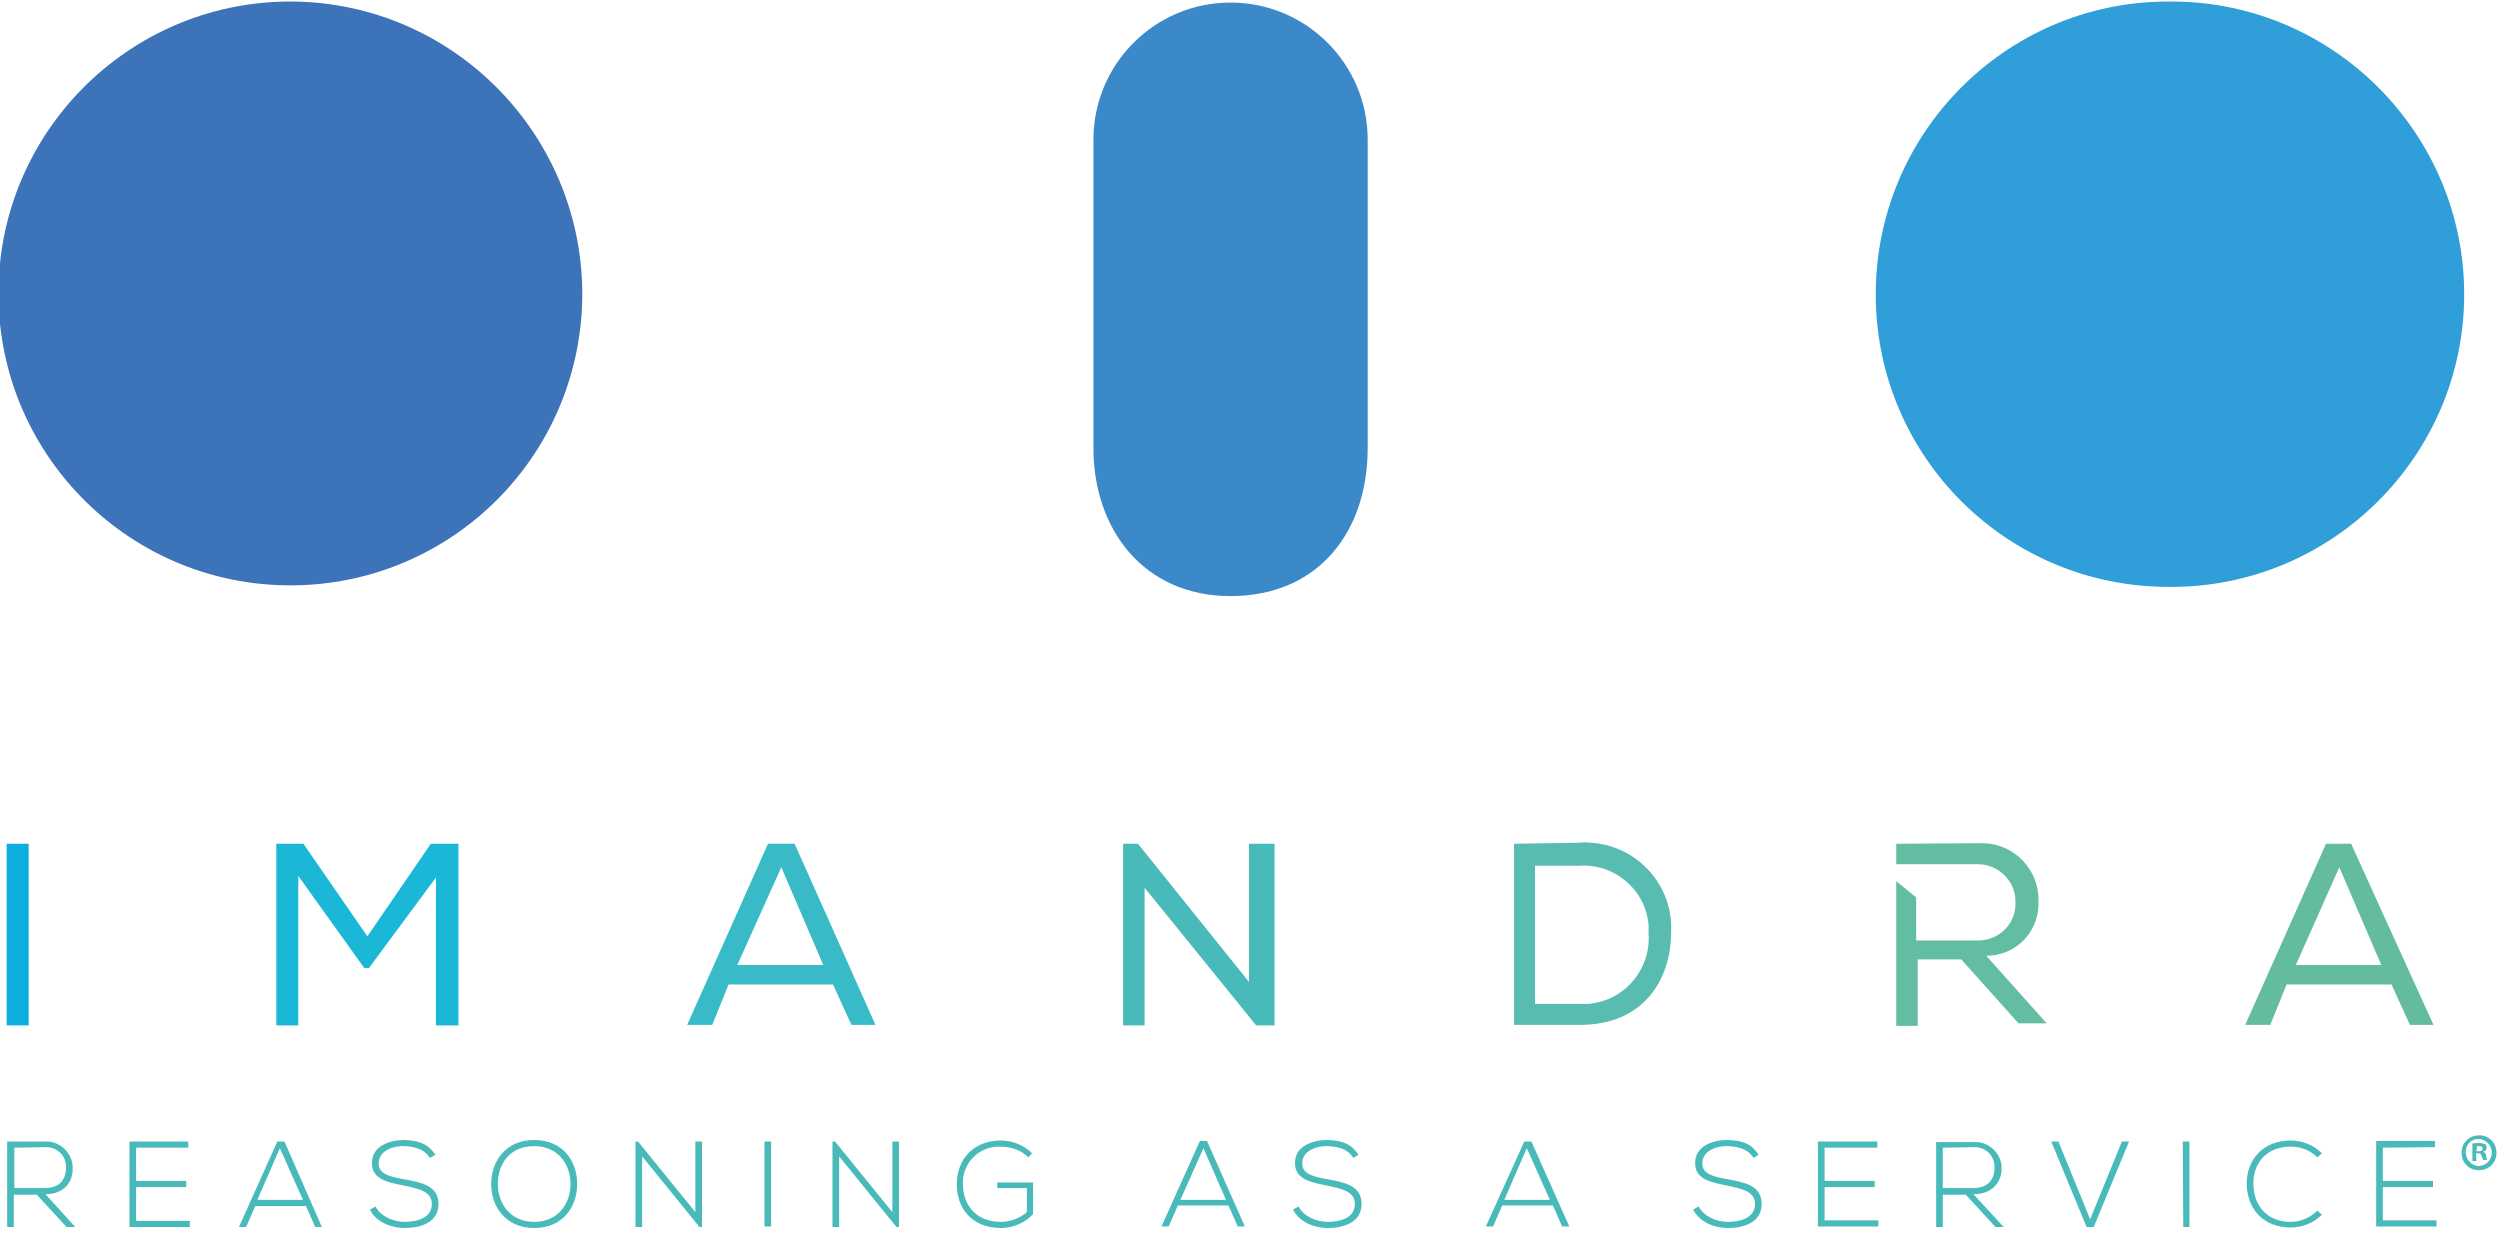
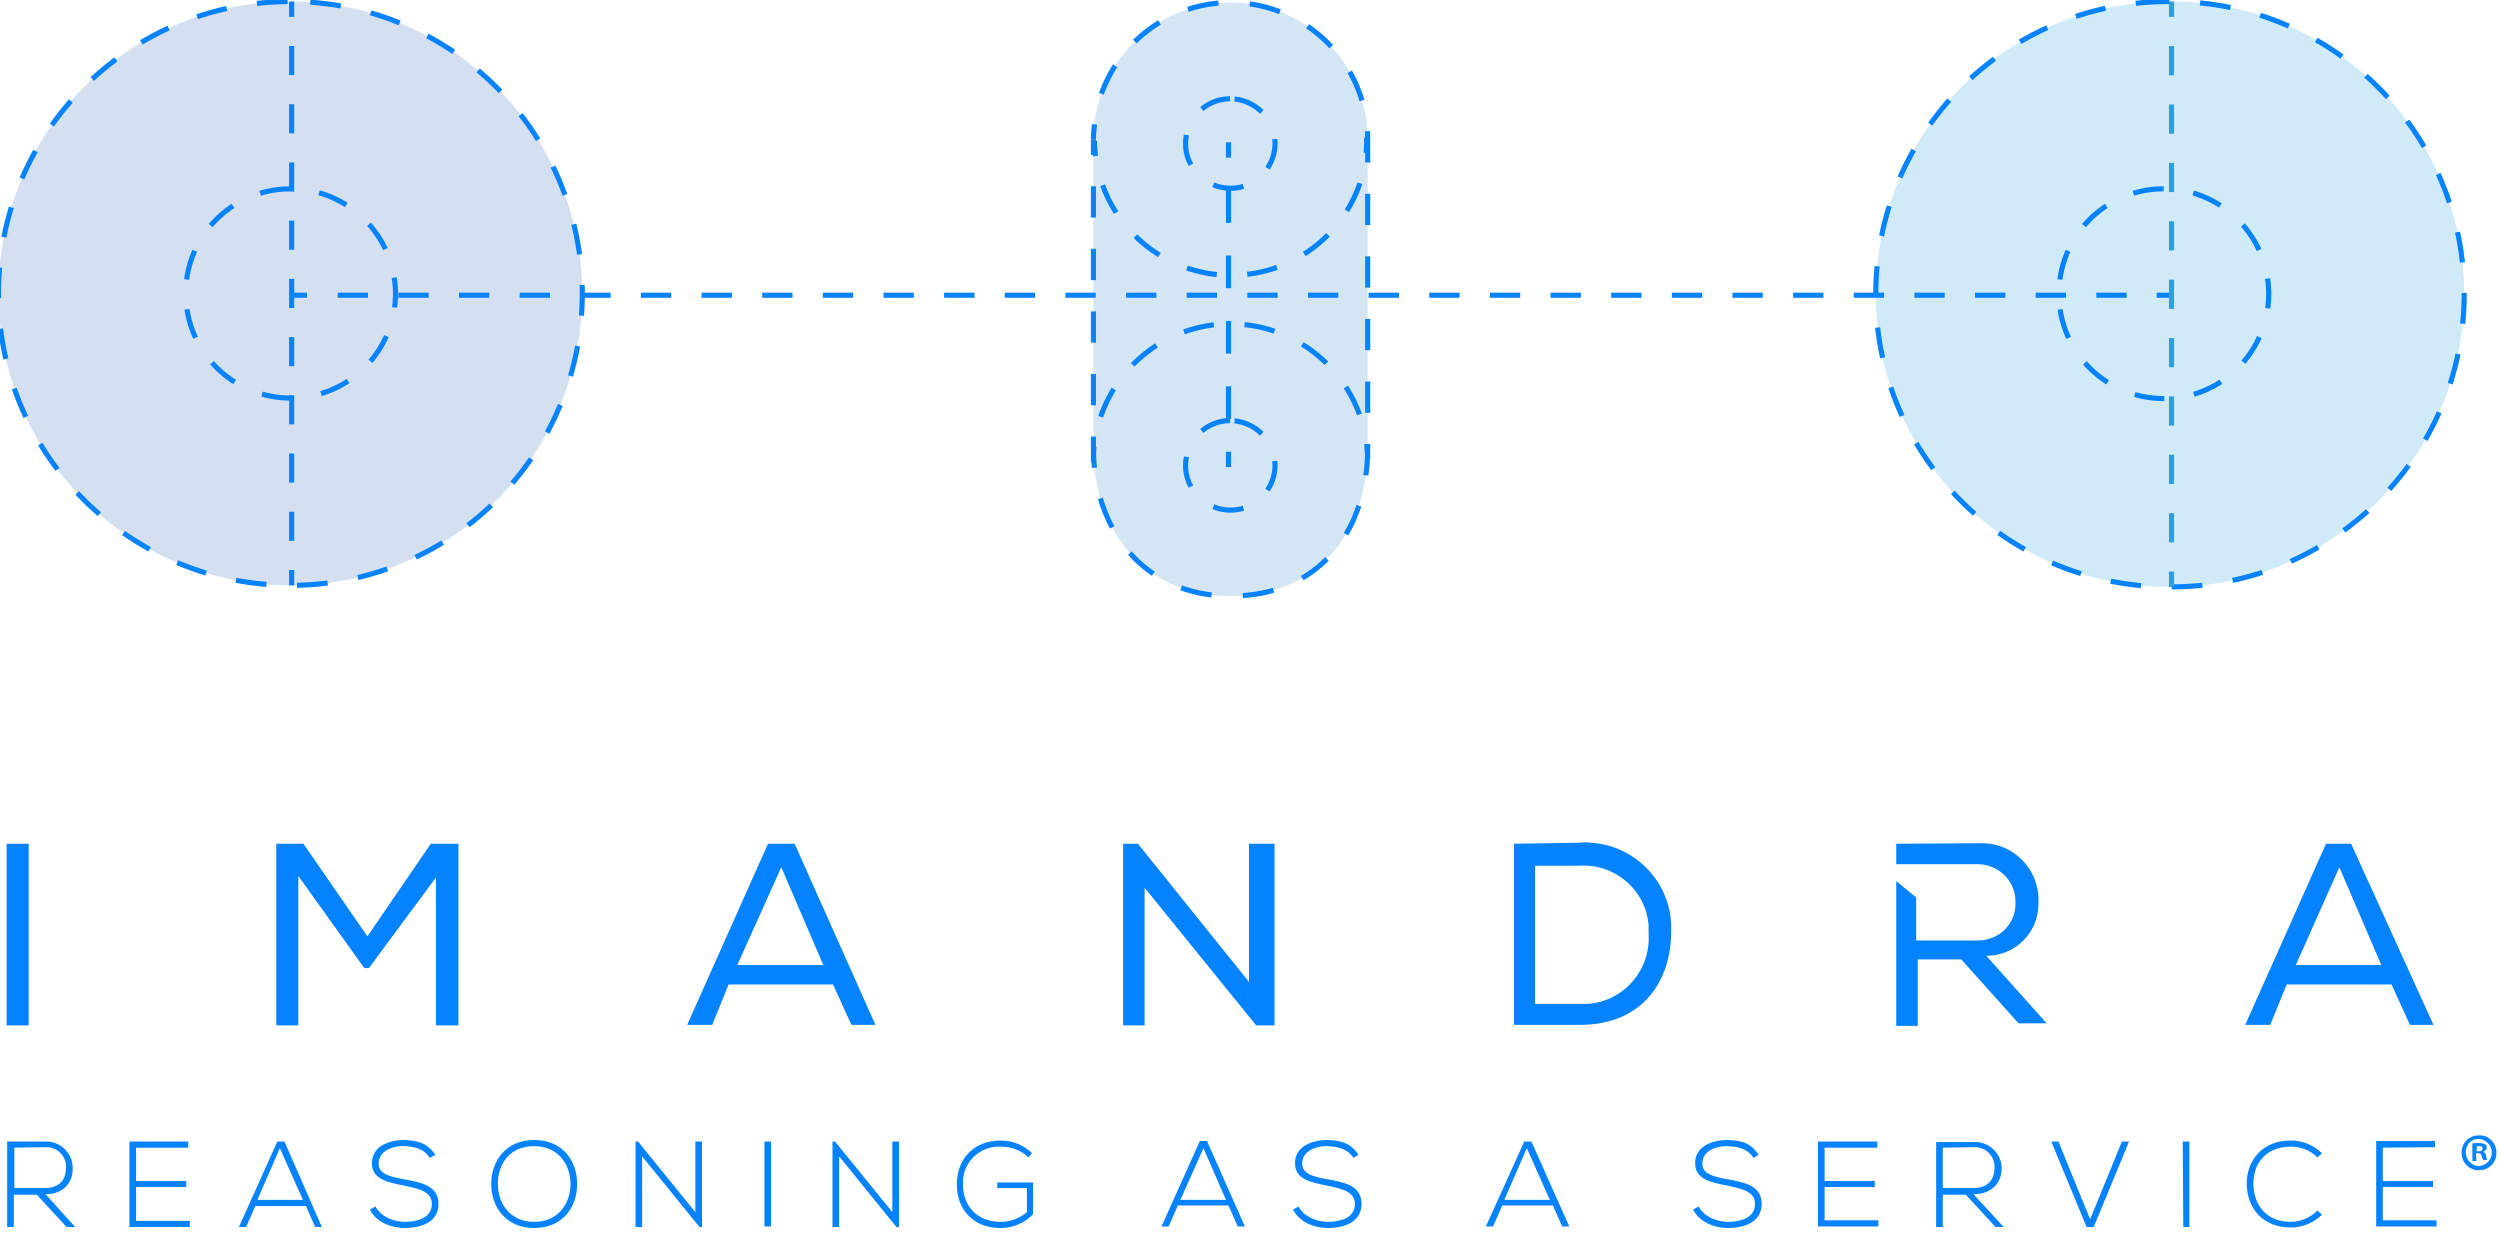
<svg xmlns="http://www.w3.org/2000/svg" version="1.1" id="Layer_1" x="0px" y="0px" width="488.6px" height="240.8px" viewBox="0 0 488.6 240.8" style="enable-background:new 0 0 488.6 240.8;" xml:space="preserve">
  <style type="text/css">
- 	.st0{fill:#3C73B9;}
- 	.st1{fill:#3C89C9;}
- 	.st2{fill:#2F9ED9;}
- 	.st3{fill:#0CAEE0;}
- 	.st4{fill:#1AB8D6;}
- 	.st5{fill:#39BAC7;}
- 	.st6{fill:#49BABA;}
- 	.st7{fill:#59BCB0;}
- 	.st8{fill:#62BDA3;}
- 	.st9{fill:#63BC9E;}
- 	.st10{fill-rule:evenodd;clip-rule:evenodd;fill:#49BABA;}
+ 	.st0{opacity:0.22;fill:#3C73B9;}
+ 	.st1{opacity:0.22;fill:#3C89C9;}
+ 	.st2{opacity:0.22;fill:#2F9ED9;}
+ 	.st3{fill:none;stroke:#0583FF;stroke-miterlimit:10;stroke-dasharray:6,6;}
+ 	.st4{fill:none;stroke:#0583FF;stroke-miterlimit:10;stroke-dasharray:5.848,5.848;}
+ 	.st5{fill:none;stroke:#0583FF;stroke-miterlimit:10;}
+ 	.st6{fill:none;stroke:#0583FF;stroke-miterlimit:10;stroke-dasharray:6.01,6.01;}
+ 	.st7{fill:none;stroke:#0583FF;stroke-miterlimit:10;stroke-dasharray:5.971,5.971;}
+ 	.st8{fill:none;stroke:#0583FF;stroke-miterlimit:10;stroke-dasharray:6.115,6.115;}
+ 	.st9{fill:#0583FF;}
+ 	.st10{fill-rule:evenodd;clip-rule:evenodd;fill:#0583FF;}
+ 	.st11{fill:none;stroke:#0583FF;stroke-miterlimit:10;stroke-dasharray:5.926,5.926;}
+ 	.st12{fill:none;stroke:#0583FF;stroke-miterlimit:10;stroke-dasharray:6.392,6.392;}
+ 	.st13{fill:none;stroke:#0583FF;stroke-miterlimit:10;stroke-dasharray:5.689,5.689;}
+ 	.st14{fill:none;stroke:#2F9ED9;stroke-miterlimit:10;}
+ 	.st15{fill:none;stroke:#2F9ED9;stroke-miterlimit:10;stroke-dasharray:5.705,5.705;}
</style>
-   <g id="Page-1">
-     <g id="imandra.ai-desktop">
-       <g id="Group-2">
-         <g id="Imandra-gradient-logo-blue">
-           <g id="Group-2-2">
-             <path id="Fill-6" class="st0" d="M56.2,0.3C24.8,0.6-0.6,26.3-0.3,57.9c0.3,31.4,26,56.8,57.6,56.5c31.5-0.3,56.8-26,56.5-57.6       c-0.4-31-25.5-56.2-56.6-56.5H56.2z" />
-             <path id="Fill-12" class="st1" d="M213.7,27.3v60.3c0,15.7,9.7,28.9,26.8,28.9s26.8-12.5,26.8-28.9V27.3       c0-14.8-12-26.8-26.8-26.8C225.7,0.5,213.7,12.5,213.7,27.3" />
-             <path id="Fill-9" class="st2" d="M423.4,0.3c-31.5,0.2-57,25.9-56.8,57.6c0.2,31.6,25.9,57,57.6,56.8l0,0       c31.5,0.1,57.3-25.5,57.4-57s-25.5-57.3-57-57.4L423.4,0.3z" />
-             <polygon id="Fill-15" class="st3" points="1.3,200.4 5.6,200.4 5.6,164.9 1.3,164.9      " />
-             <polygon id="Fill-17" class="st4" points="84.2,164.9 71.8,183 59.3,164.9 54,164.9 54,200.4 58.3,200.4 58.3,171.2        71.2,189.2 72.1,189.2 85.2,171.5 85.2,200.4 89.6,200.4 89.6,164.9      " />
-             <path id="Fill-20" class="st5" d="M150.1,164.9l-15.8,35.4h4.9l3.2-7.9h20.4l3.6,7.9h4.7l-15.8-35.4H150.1z M152.7,169.5       l8.2,19.1h-16.8L152.7,169.5z" />
-             <polygon id="Fill-23" class="st6" points="244.1,164.9 244.1,191.9 222.4,164.9 219.5,164.9 219.5,200.4 223.7,200.4        223.7,173.5 245.5,200.4 249.1,200.4 249.1,164.9      " />
-             <path id="Fill-26" class="st7" d="M295.9,164.9v35.4h12.9c12.5,0,17.8-8.9,17.8-18.1c0.5-9.1-6.6-17-15.8-17.5l0,0l0,0       c-0.6-0.1-1.3-0.1-2,0L295.9,164.9z M300,169.2h8.6c6.9-0.5,13.1,4.7,13.6,11.7l0,0v0.1c0,0.4,0,0.9,0,1.4       c0.5,7.1-4.8,13.3-11.9,13.8c-0.5,0-1.1,0-1.6,0H300V169.2z" />
-             <path id="Fill-29" class="st8" d="M370.6,164.9v4h16.1c4,0.1,7.3,3.4,7.2,7.4v0.2c0.1,3.9-3,7.1-6.9,7.3c-0.3,0-0.7,0-1,0       h-11.5v-8.4l-3.9-3.2v28.3h4.2v-13h8.5l11.2,12.5h5.5l-11.8-13.2c5.6,0,10.1-4.4,10.2-10v-0.8c0.1-6.1-4.8-11.1-10.8-11.2l0,0       h-1L370.6,164.9z" />
-             <path id="Fill-32" class="st9" d="M454.6,164.9l-15.8,35.4h4.9l3.2-7.9h20.5l3.6,7.9h4.6l-16.1-35.4H454.6z M457.2,169.5       l8.2,19.1h-16.7L457.2,169.5z" />
-           </g>
-         </g>
-       </g>
+   <path id="Fill-6" class="st0" d="M56.2,0.3C24.8,0.6-0.6,26.3-0.3,57.9c0.3,31.4,26,56.8,57.6,56.5c31.5-0.3,56.8-26,56.5-57.6  c-0.4-31-25.5-56.2-56.6-56.5C57.2,0.3,56.2,0.3,56.2,0.3z" />
+   <path id="Fill-12" class="st1" d="M213.7,27.3v60.3c0,15.7,9.7,28.9,26.8,28.9s26.8-12.5,26.8-28.9V27.3c0-14.8-12-26.8-26.8-26.8  C225.7,0.5,213.7,12.5,213.7,27.3" />
+   <path id="Fill-9" class="st2" d="M423.4,0.3c-31.5,0.2-57,25.9-56.8,57.6c0.2,31.6,25.9,57,57.6,56.8l0,0  c31.5,0.1,57.3-25.5,57.4-57s-25.5-57.3-57-57.4L423.4,0.3z" />
+   <path id="Fill-6_1_" class="st3" d="M56.2,0.3C24.8,0.6-0.6,26.3-0.3,57.9c0.3,31.4,26,56.8,57.6,56.5c31.5-0.3,56.8-26,56.5-57.6  c-0.4-31-25.5-56.2-56.6-56.5C57.2,0.3,56.2,0.3,56.2,0.3z" />
+   <g id="Fill-6_4_">
+     <path class="st4" d="M56.6,36.9C45.3,37,36.2,46.2,36.3,57.5c0.1,11.3,9.3,20.4,20.7,20.3c11.3-0.1,20.4-9.3,20.3-20.7   C77.1,46,68.1,37,56.9,36.9H56.6z" />
+   </g>
+   <path id="Fill-6_3_" class="st3" d="M240.4,19.3c-4.8,0-8.7,4-8.7,8.8c0,4.8,4,8.7,8.8,8.7c4.8,0,8.7-4,8.7-8.8  c-0.1-4.8-3.9-8.6-8.7-8.7C240.6,19.3,240.4,19.3,240.4,19.3z" />
+   <path id="Fill-6_11_" class="st3" d="M240.4,82.2c-4.8,0-8.7,4-8.7,8.8c0,4.8,4,8.7,8.8,8.7c4.8,0,8.7-4,8.7-8.8  c-0.1-4.8-3.9-8.6-8.7-8.7C240.6,82.2,240.4,82.2,240.4,82.2z" />
+   <g id="Fill-6_5_">
+     <path class="st4" d="M422.7,36.9c-11.3,0.1-20.4,9.3-20.3,20.7c0.1,11.3,9.3,20.4,20.7,20.3c11.3-0.1,20.4-9.3,20.3-20.7   c-0.1-11.1-9.2-20.2-20.3-20.3H422.7z" />
+   </g>
+   <g id="Fill-6_6_">
+     <g>
+       <path class="st5" d="M267.3,89.8c0-1-0.1-2-0.2-3" />
+       <path class="st6" d="M265.7,81c-3.7-10.2-13.5-17.6-25-17.7h-0.5c-12.7,0.1-23.3,9.1-25.9,21.1" />
+       <path class="st5" d="M213.8,87.3c-0.1,1-0.1,2-0.1,3" />
    </g>
  </g>
+   <g id="Fill-6_2_">
+     <g>
+       <path class="st5" d="M213.9,27.5c0,1,0.1,2,0.2,3" />
+       <path class="st7" d="M215.5,36.2c3.7,10.3,13.7,17.7,25.3,17.6c12.7-0.1,23.2-9,25.8-20.9" />
+       <path class="st5" d="M267,29.9c0.1-1,0.1-2,0.1-3" />
+     </g>
+   </g>
+   <g id="Fill-12_1_">
+     <g>
+       <line class="st5" x1="213.7" y1="27.3" x2="213.7" y2="30.3" />
+       <path class="st8" d="M213.7,36.4v51.2c0,15.7,9.7,28.9,26.8,28.9s26.8-12.5,26.8-28.9V27.3c0-14.8-12-26.8-26.8-26.8    c-12.7,0-23.4,8.9-26.1,20.8" />
+       <path class="st5" d="M213.9,24.3c-0.1,1-0.2,2-0.2,3" />
+     </g>
+   </g>
+   <path id="Fill-9_1_" class="st3" d="M423.4,0.3c-31.5,0.2-57,25.9-56.8,57.6c0.2,31.6,25.9,57,57.6,56.8l0,0  c31.5,0.1,57.3-25.5,57.4-57s-25.5-57.3-57-57.4L423.4,0.3z" />
+   <polygon id="Fill-15" class="st9" points="1.3,200.4 5.6,200.4 5.6,164.9 1.3,164.9 " />
+   <polygon id="Fill-17" class="st9" points="84.2,164.9 71.8,183 59.3,164.9 54,164.9 54,200.4 58.3,200.4 58.3,171.2 71.2,189.2   72.1,189.2 85.2,171.5 85.2,200.4 89.6,200.4 89.6,164.9 " />
+   <path id="Fill-20" class="st9" d="M150.1,164.9l-15.8,35.4h4.9l3.2-7.9h20.4l3.6,7.9h4.7l-15.8-35.4H150.1z M152.7,169.5l8.2,19.1  h-16.8L152.7,169.5z" />
+   <polygon id="Fill-23" class="st9" points="244.1,164.9 244.1,191.9 222.4,164.9 219.5,164.9 219.5,200.4 223.7,200.4 223.7,173.5   245.5,200.4 249.1,200.4 249.1,164.9 " />
+   <path id="Fill-26" class="st9" d="M295.9,164.9v35.4h12.9c12.5,0,17.8-8.9,17.8-18.1c0.5-9.1-6.6-17-15.8-17.5l0,0l0,0  c-0.6-0.1-1.3-0.1-2,0L295.9,164.9z M300,169.2h8.6c6.9-0.5,13.1,4.7,13.6,11.7l0,0v0.1c0,0.4,0,0.9,0,1.4  c0.5,7.1-4.8,13.3-11.9,13.8c-0.5,0-1.1,0-1.6,0H300V169.2z" />
+   <path id="Fill-29" class="st9" d="M370.6,164.9v4h16.1c4,0.1,7.3,3.4,7.2,7.4v0.2c0.1,3.9-3,7.1-6.9,7.3c-0.3,0-0.7,0-1,0h-11.5  v-8.4l-3.9-3.2v28.3h4.2v-13h8.5l11.2,12.5h5.5l-11.8-13.2c5.6,0,10.1-4.4,10.2-10V176c0.1-6.1-4.8-11.1-10.8-11.2l0,0h-1  L370.6,164.9z" />
+   <path id="Fill-32" class="st9" d="M454.6,164.9l-15.8,35.4h4.9l3.2-7.9h20.5l3.6,7.9h4.6l-16.1-35.4H454.6z M457.2,169.5l8.2,19.1  h-16.7L457.2,169.5z" />
  <path id="Fill-1" class="st10" d="M465.7,224.3v6.5h9.8v1.2h-9.8v6.5h10.5v1.2h-11.8V223h11.5v1.2L465.7,224.3z M452.9,236.6  l0.9,0.8c-1.6,1.6-3.8,2.5-6.1,2.5c-5.6,0-8.5-3.9-8.6-8.4s2.9-8.6,8.6-8.6c2.3,0,4.5,0.9,6.1,2.5l-0.9,0.8  c-1.4-1.4-3.2-2.1-5.2-2.1c-4.9,0-7.4,3.4-7.3,7.4s2.5,7.3,7.3,7.3C449.6,238.8,451.5,238,452.9,236.6L452.9,236.6z M426.7,239.8  h1.2v-16.7h-1.3L426.7,239.8z M414.7,223.1h1.4l-6.9,16.7h-1.4l-6.9-16.7h1.4l6.2,15.2L414.7,223.1z M379.7,224.3v7.9h5.9  c2.9,0,4.2-1.6,4.2-4c0.1-2.1-1.5-3.9-3.7-4l0,0L379.7,224.3L379.7,224.3z M385.7,233.4l5.9,6.4H390l-5.8-6.3h-4.5v6.3h-1.3v-16.6  h7.3c2.8-0.2,5.3,2,5.5,4.8c0,0.1,0,0.3,0,0.4C391.2,231,389.4,233.4,385.7,233.4L385.7,233.4z M356.6,224.3v6.5h9.8v1.2h-9.8v6.5  h10.5v1.2h-11.8v-16.6h11.6v1.2L356.6,224.3z M343.7,225.7l-1,0.6c-1.2-1.9-3.2-2.2-5-2.3s-5,0.7-5,3.4c0,2.1,2.3,2.6,5.1,3.1  c3.2,0.6,6.5,1.2,6.5,4.8c0,3.8-3.8,4.7-6.6,4.7c-2.6,0-5.5-1.1-6.8-3.6l1.1-0.6c1,2,3.6,3,5.7,3s5.3-0.6,5.3-3.5  c0-2.5-2.7-3-5.5-3.6c-3-0.6-6.2-1.2-6.2-4.3c-0.1-3.5,3.6-4.6,6.3-4.6C340.1,222.9,342.1,223.2,343.7,225.7L343.7,225.7z   M294,234.5h8.9l-4.5-10.1L294,234.5z M306.7,239.7h-1.4l-1.8-4.1h-9.9l-1.8,4.1h-1.4l7.5-16.6h1.4L306.7,239.7z M265.5,225.7  l-1,0.6c-1.2-1.9-3.2-2.2-5-2.3s-5,0.7-5,3.4c0,2.1,2.3,2.6,5.1,3.1c3.2,0.6,6.5,1.2,6.5,4.8c0,3.8-3.8,4.7-6.6,4.7  c-2.6,0-5.5-1.1-6.8-3.6l1.1-0.6c1,2,3.6,3,5.7,3s5.3-0.6,5.3-3.5c0-2.5-2.7-3-5.5-3.6c-3-0.6-6.2-1.2-6.2-4.3  c-0.1-3.5,3.6-4.6,6.3-4.6C261.8,222.9,263.9,223.2,265.5,225.7L265.5,225.7z M230.7,234.5h8.9l-4.4-10.1L230.7,234.5z M243.3,239.7  h-1.4l-1.8-4.1h-9.9l-1.8,4.1H227l7.5-16.7h1.4L243.3,239.7z M201.7,225.4l-0.7,0.8c-1.4-1.4-3.4-2.1-5.4-2.1  c-3.9-0.2-7.2,2.8-7.4,6.6c0,0.3,0,0.5,0,0.8c0,3.9,2.5,7.3,7.4,7.3c1.9,0,3.7-0.7,5.1-1.9v-4.7h-5.8v-1.1h7v6.2  c-1.6,1.7-3.9,2.7-6.3,2.7c-5.7,0-8.6-3.9-8.6-8.5c0-5.2,3.5-8.6,8.6-8.6C197.9,222.9,200.1,223.8,201.7,225.4L201.7,225.4z   M162.7,223.1h0.5l11.2,13.8v-13.8h1.3v16.7h-0.5L164,226v13.8h-1.3V223.1z M149.4,239.7h1.3v-16.6h-1.3V239.7z M124.2,223.1h0.5  l11.2,13.8v-13.8h1.3v16.7h-0.5L125.5,226v13.8h-1.3V223.1z M104.4,224c-4.8,0-7.1,3.5-7.1,7.4c0,3.8,2.4,7.4,7.1,7.4  c4.8,0,7.1-3.7,7.1-7.4S109.2,224,104.4,224L104.4,224z M104.4,222.8c5.6,0,8.4,4.1,8.4,8.6s-2.8,8.6-8.4,8.6s-8.4-4.2-8.4-8.6  S98.8,222.8,104.4,222.8L104.4,222.8z M85.1,225.7l-1.1,0.6c-1.2-1.9-3.2-2.2-5-2.3s-5,0.7-5,3.4c0,2.1,2.3,2.6,5.1,3.1  c3.2,0.6,6.6,1.2,6.6,4.8c0,3.8-3.8,4.7-6.6,4.7c-2.6,0-5.6-1.1-6.8-3.6l1.1-0.6c1,2,3.6,3,5.7,3s5.3-0.6,5.3-3.5  c0-2.5-2.7-3-5.5-3.6c-3-0.6-6.2-1.2-6.2-4.3c-0.1-3.5,3.6-4.6,6.3-4.6C81.3,222.9,83.4,223.2,85.1,225.7z M50.3,234.5h8.9  l-4.5-10.1L50.3,234.5z M62.9,239.8h-1.3l-1.8-4.1h-9.9l-1.8,4.1h-1.4l7.5-16.7h1.4L62.9,239.8z M26.6,224.3v6.5h9.8v1.2h-9.8v6.6  h10.5v1.2H25.3v-16.7h11.5v1.2H26.6z M2.8,224.3v7.9h5.9c2.9,0,4.2-1.6,4.2-4c0.1-2.1-1.5-3.9-3.7-4l0,0L2.8,224.3L2.8,224.3z   M8.9,233.4l5.8,6.4H13l-5.8-6.3H2.7v6.3H1.4v-16.7h7.3c2.8-0.2,5.3,2,5.5,4.8c0,0.1,0,0.2,0,0.4C14.3,231,12.5,233.4,8.9,233.4z" />
-   <path class="st6" d="M487.9,225.2c0.1,1.9-1.4,3.5-3.3,3.5c-1.9,0.1-3.5-1.4-3.5-3.3c-0.1-1.9,1.4-3.5,3.3-3.5h0.1  C486.3,221.8,487.9,223.3,487.9,225.2C487.9,225.1,487.9,225.1,487.9,225.2z M481.9,225.2c0,1.4,1.1,2.6,2.5,2.7h0.1  c1.5-0.1,2.6-1.4,2.5-2.8c-0.1-1.4-1.2-2.4-2.5-2.5C483.1,222.5,481.9,223.6,481.9,225.2C481.9,225.1,481.9,225.1,481.9,225.2z   M484,226.9h-0.8v-3.4c0.4-0.1,0.9-0.1,1.3-0.1s0.8,0.1,1.2,0.2c0.2,0.2,0.3,0.4,0.3,0.7c0,0.4-0.3,0.7-0.7,0.8l0,0  c0.3,0.1,0.6,0.4,0.6,0.8c0,0.3,0.1,0.6,0.2,0.8h-0.8c-0.1-0.3-0.2-0.5-0.3-0.8c-0.1-0.4-0.3-0.5-0.7-0.5h-0.4L484,226.9z M484,225  h0.4c0.4,0,0.8-0.1,0.8-0.5s-0.2-0.5-0.7-0.5c-0.1,0-0.3,0-0.4,0L484,225L484,225z" />
+   <path class="st9" d="M487.9,225.2c0.1,1.9-1.4,3.5-3.3,3.5c-1.9,0.1-3.5-1.4-3.5-3.3c-0.1-1.9,1.4-3.5,3.3-3.5h0.1  C486.3,221.8,487.9,223.3,487.9,225.2C487.9,225.1,487.9,225.1,487.9,225.2z M481.9,225.2c0,1.4,1.1,2.6,2.5,2.7h0.1  c1.5-0.1,2.6-1.4,2.5-2.8c-0.1-1.4-1.2-2.4-2.5-2.5C483.1,222.5,481.9,223.6,481.9,225.2C481.9,225.1,481.9,225.1,481.9,225.2z   M484,226.9h-0.8v-3.4c0.4-0.1,0.9-0.1,1.3-0.1s0.8,0.1,1.2,0.2c0.2,0.2,0.3,0.4,0.3,0.7c0,0.4-0.3,0.7-0.7,0.8l0,0  c0.3,0.1,0.6,0.4,0.6,0.8c0,0.3,0.1,0.6,0.2,0.8h-0.8c-0.1-0.3-0.2-0.5-0.3-0.8c-0.1-0.4-0.3-0.5-0.7-0.5h-0.4L484,226.9z M484,225  h0.4c0.4,0,0.8-0.1,0.8-0.5s-0.2-0.5-0.7-0.5c-0.1,0-0.3,0-0.4,0L484,225L484,225z" />
+   <g>
+     <g>
+       <line class="st5" x1="57" y1="57.7" x2="60" y2="57.7" />
+       <line class="st11" x1="66" y1="57.7" x2="418.6" y2="57.7" />
+       <line class="st5" x1="421.5" y1="57.7" x2="424.5" y2="57.7" />
+     </g>
+   </g>
+   <g>
+     <g>
+       <line class="st5" x1="240.1" y1="91.3" x2="240.1" y2="88.3" />
+       <line class="st12" x1="240.1" y1="81.9" x2="240.1" y2="34" />
+       <line class="st5" x1="240.1" y1="30.8" x2="240.1" y2="27.8" />
+     </g>
+   </g>
+   <g>
+     <g>
+       <line class="st5" x1="57" y1="114.4" x2="57" y2="111.4" />
+       <line class="st13" x1="57" y1="105.7" x2="57" y2="6.1" />
+       <line class="st5" x1="57" y1="3.3" x2="57" y2="0.3" />
+     </g>
+   </g>
+   <g>
+     <g>
+       <line class="st14" x1="424.4" y1="114.7" x2="424.4" y2="111.7" />
+       <line class="st15" x1="424.4" y1="106" x2="424.4" y2="6.2" />
+       <line class="st14" x1="424.4" y1="3.3" x2="424.4" y2="0.3" />
+     </g>
+   </g>
</svg>
